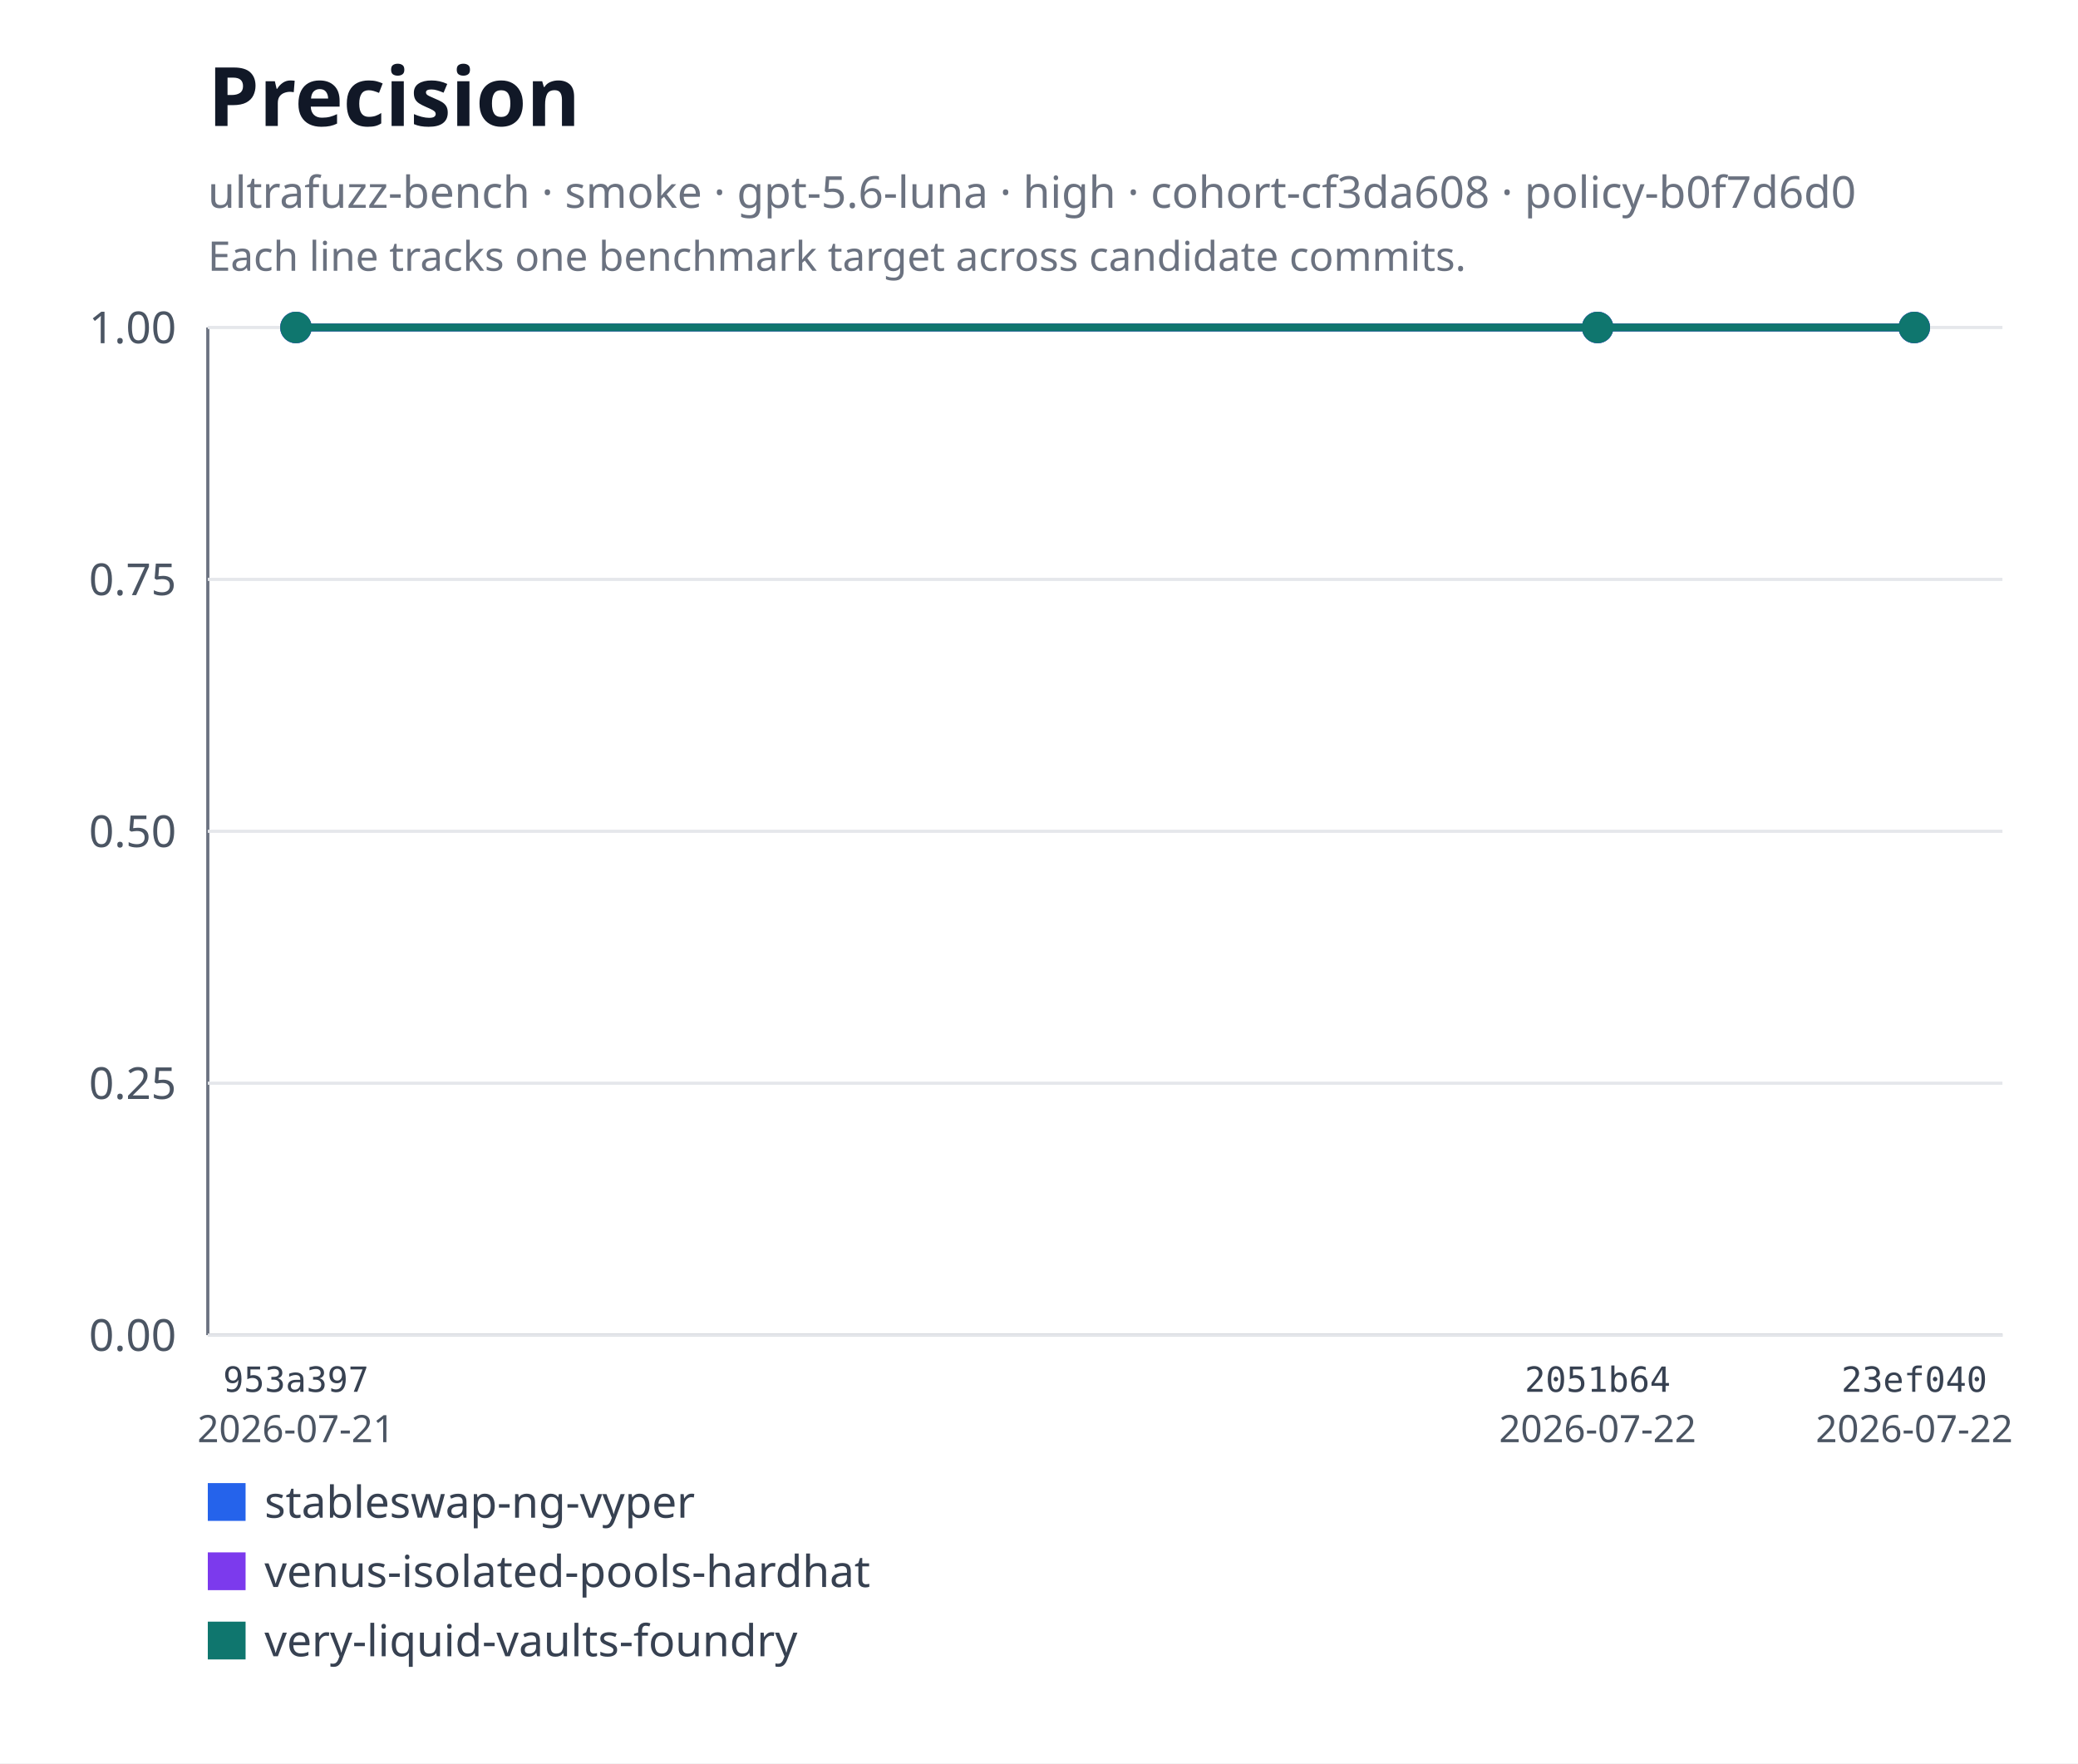
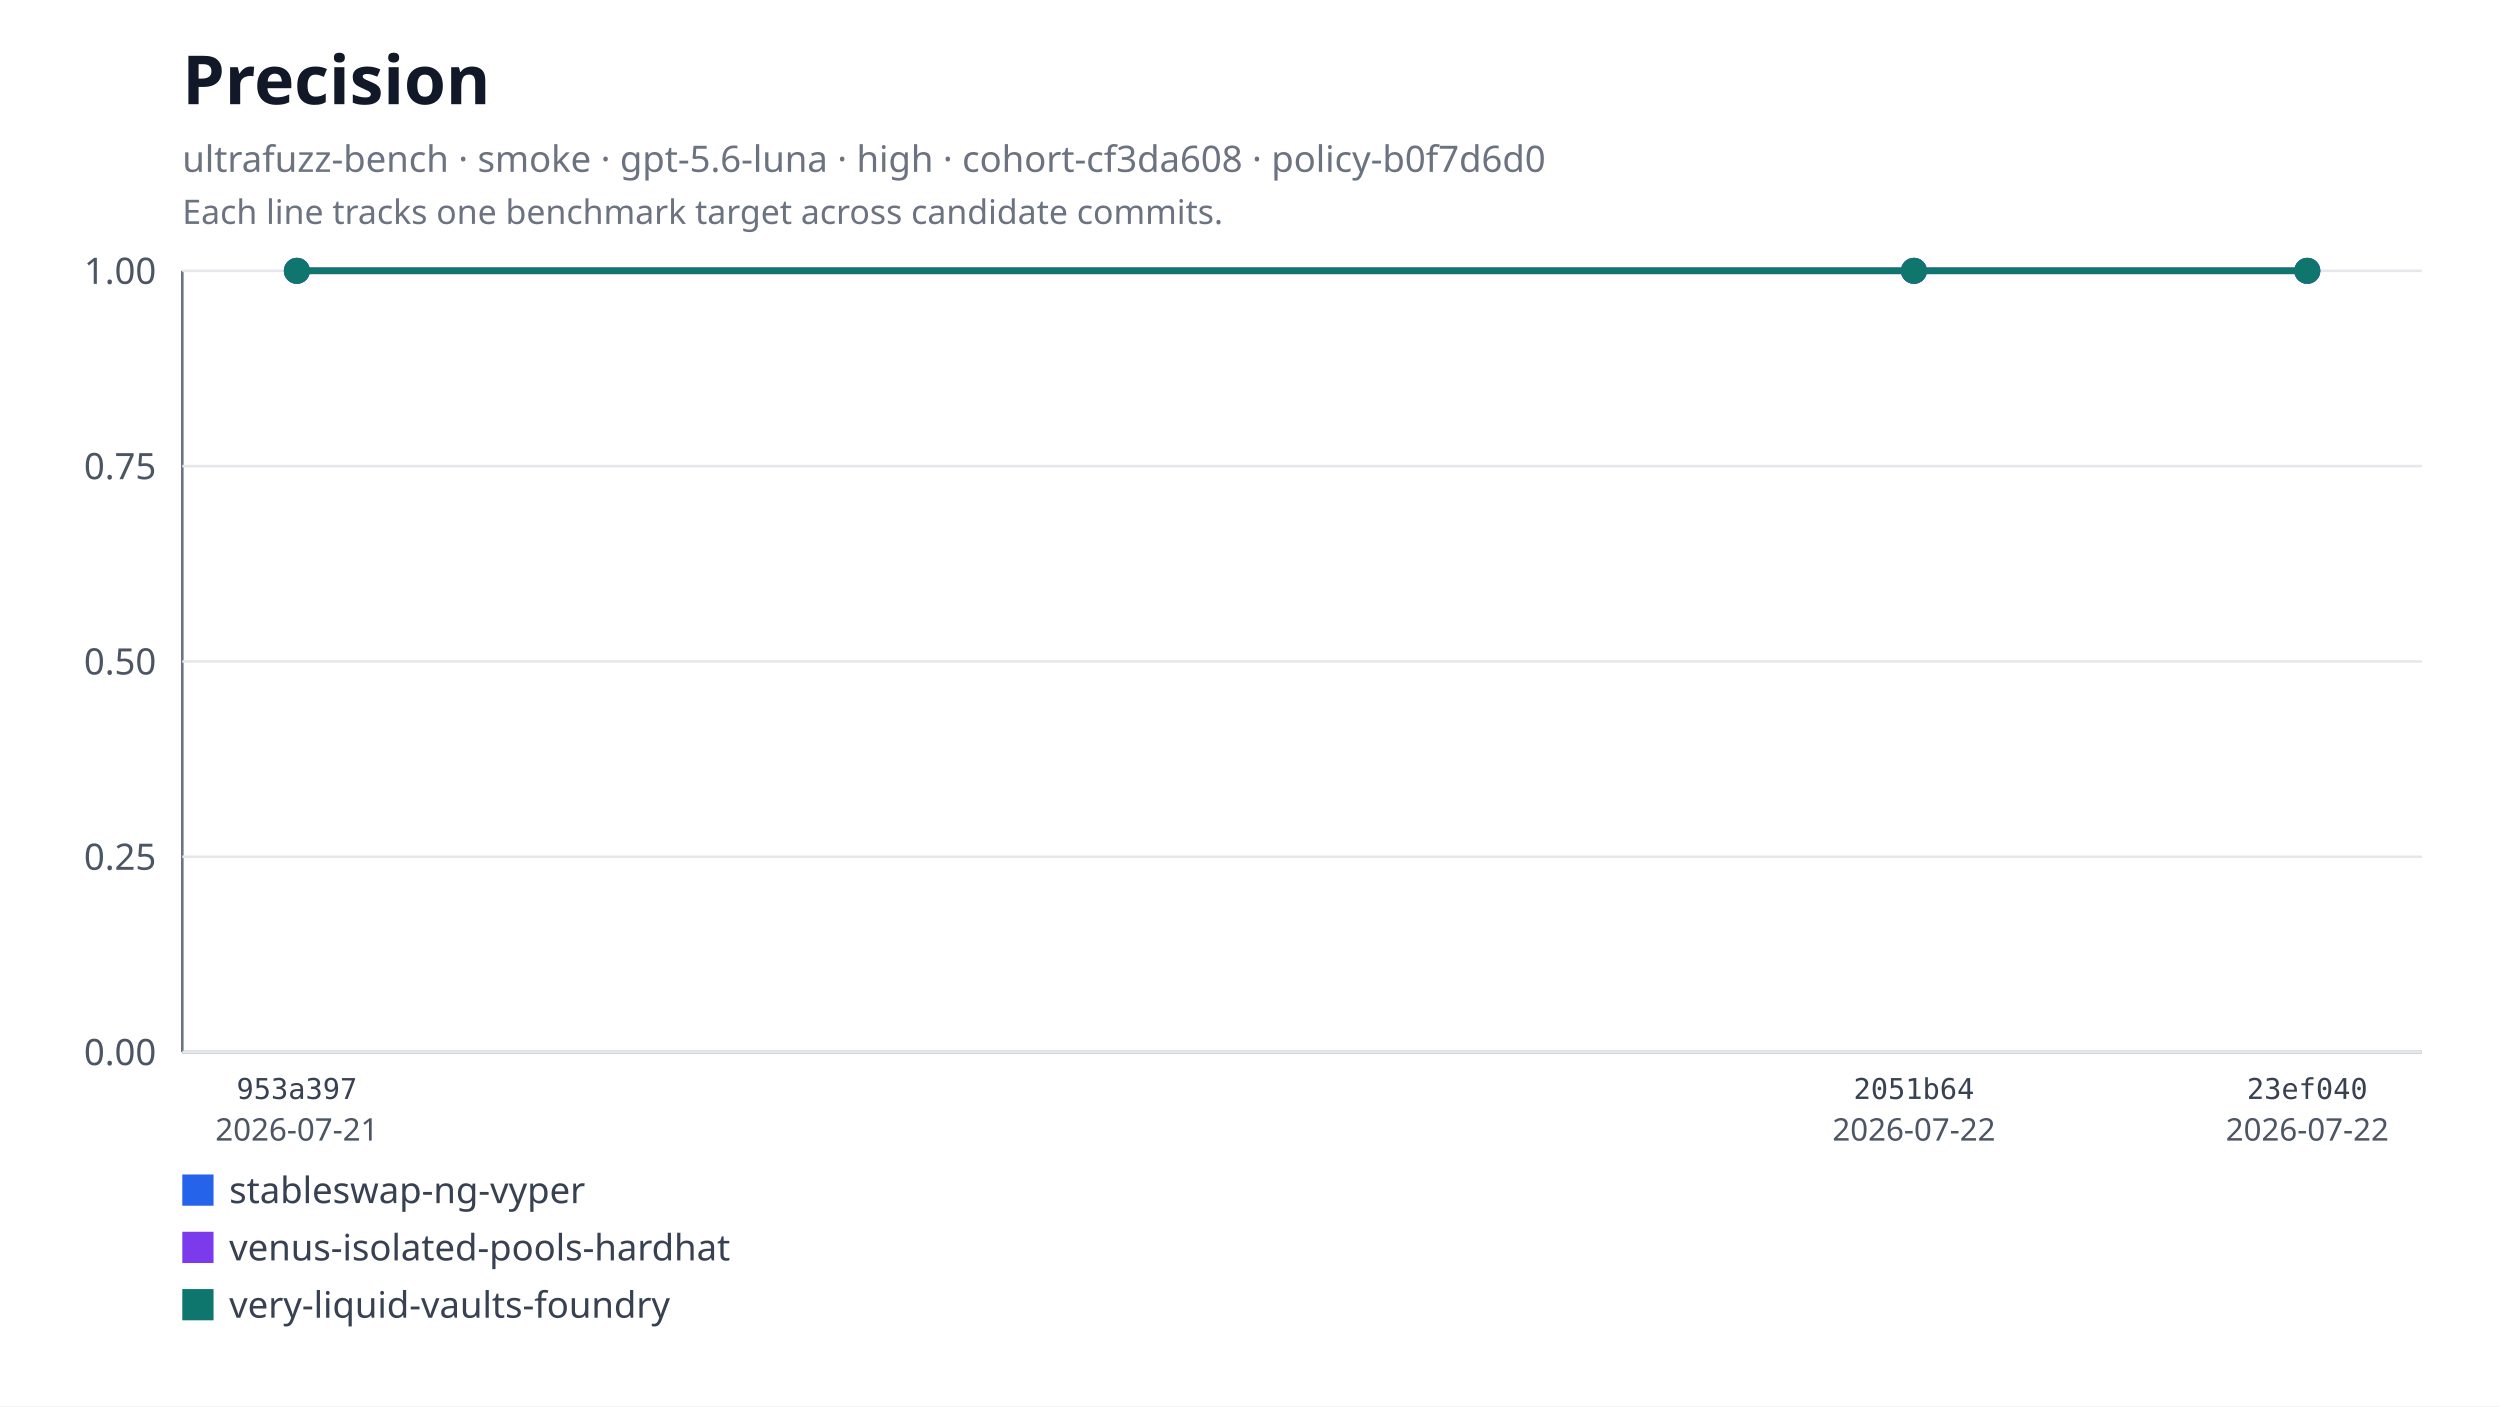
- <svg xmlns="http://www.w3.org/2000/svg" xmlns:xlink="http://www.w3.org/1999/xlink" viewBox="0 0 660 560" role="img" aria-labelledby="title desc">
-   <rect width="660" height="560" fill="#ffffff" />
-   <text x="66" y="40" font-family="system-ui, sans-serif" font-size="26" font-weight="600" fill="#111827">Precision</text>
-   <text x="66" y="66" font-family="system-ui, sans-serif" font-size="14" fill="#6b7280">ultrafuzz-bench · smoke · gpt-5.6-luna · high · cohort-cf3da608 · policy-b0f7d6d0</text>
-   <text x="66" y="86" font-family="system-ui, sans-serif" font-size="13" fill="#6b7280">Each line tracks one benchmark target across candidate commits.</text>
-   <line x1="66" y1="104" x2="66" y2="424" stroke="#6b7280" />
-   <line x1="66" y1="424" x2="636" y2="424" stroke="#6b7280" />
-   <line x1="66" y1="424" x2="636" y2="424" stroke="#e5e7eb" />
-   <text x="56" y="429" text-anchor="end" font-family="system-ui, sans-serif" font-size="14" fill="#4b5563">0.00</text>
-   <line x1="66" y1="344" x2="636" y2="344" stroke="#e5e7eb" />
-   <text x="56" y="349" text-anchor="end" font-family="system-ui, sans-serif" font-size="14" fill="#4b5563">0.25</text>
-   <line x1="66" y1="264" x2="636" y2="264" stroke="#e5e7eb" />
-   <text x="56" y="269" text-anchor="end" font-family="system-ui, sans-serif" font-size="14" fill="#4b5563">0.50</text>
-   <line x1="66" y1="184" x2="636" y2="184" stroke="#e5e7eb" />
-   <text x="56" y="189" text-anchor="end" font-family="system-ui, sans-serif" font-size="14" fill="#4b5563">0.75</text>
-   <line x1="66" y1="104" x2="636" y2="104" stroke="#e5e7eb" />
-   <text x="56" y="109" text-anchor="end" font-family="system-ui, sans-serif" font-size="14" fill="#4b5563">1.00</text>
-   <polyline fill="none" stroke="#2563eb" stroke-width="2.5" points="94,104 507.43,104 608,104" />
+ <svg xmlns="http://www.w3.org/2000/svg" xmlns:xlink="http://www.w3.org/1999/xlink" width="960" height="540" viewBox="0 0 960 540" role="img" aria-labelledby="title desc">
+   <rect width="960" height="540" fill="#ffffff" />
+   <text x="70" y="40" font-family="system-ui, sans-serif" font-size="26" font-weight="600" fill="#111827">Precision</text>
+   <text x="70" y="66" font-family="system-ui, sans-serif" font-size="14" fill="#6b7280">ultrafuzz-bench · smoke · gpt-5.6-luna · high · cohort-cf3da608 · policy-b0f7d6d0</text>
+   <text x="70" y="86" font-family="system-ui, sans-serif" font-size="13" fill="#6b7280">Each line tracks one benchmark target across candidate commits.</text>
+   <line x1="70" y1="104" x2="70" y2="404" stroke="#6b7280" />
+   <line x1="70" y1="404" x2="930" y2="404" stroke="#6b7280" />
+   <line x1="70" y1="404" x2="930" y2="404" stroke="#e5e7eb" />
+   <text x="60" y="409" text-anchor="end" font-family="system-ui, sans-serif" font-size="14" fill="#4b5563">0.00</text>
+   <line x1="70" y1="329" x2="930" y2="329" stroke="#e5e7eb" />
+   <text x="60" y="334" text-anchor="end" font-family="system-ui, sans-serif" font-size="14" fill="#4b5563">0.25</text>
+   <line x1="70" y1="254" x2="930" y2="254" stroke="#e5e7eb" />
+   <text x="60" y="259" text-anchor="end" font-family="system-ui, sans-serif" font-size="14" fill="#4b5563">0.50</text>
+   <line x1="70" y1="179" x2="930" y2="179" stroke="#e5e7eb" />
+   <text x="60" y="184" text-anchor="end" font-family="system-ui, sans-serif" font-size="14" fill="#4b5563">0.75</text>
+   <line x1="70" y1="104" x2="930" y2="104" stroke="#e5e7eb" />
+   <text x="60" y="109" text-anchor="end" font-family="system-ui, sans-serif" font-size="14" fill="#4b5563">1.00</text>
+   <polyline fill="none" stroke="#2563eb" stroke-width="2.5" points="114,104 734.95,104 886,104" />
  <a href="https://github.com/monad-developers/ultrafuzz/commit/953a397a860307d3061eef2cad69c80d09ef20f5" xlink:href="https://github.com/monad-developers/ultrafuzz/commit/953a397a860307d3061eef2cad69c80d09ef20f5">
-     <circle cx="94" cy="104" r="5" fill="#2563eb" />
+     <circle cx="114" cy="104" r="5" fill="#2563eb" />
  </a>
  <a href="https://github.com/monad-developers/ultrafuzz/commit/2051b642d9e31e9402ce1ec8a00b70cc27801f16" xlink:href="https://github.com/monad-developers/ultrafuzz/commit/2051b642d9e31e9402ce1ec8a00b70cc27801f16">
-     <circle cx="507.43" cy="104" r="5" fill="#2563eb" />
+     <circle cx="734.95" cy="104" r="5" fill="#2563eb" />
  </a>
  <a href="https://github.com/monad-developers/ultrafuzz/commit/23ef040e5ad66603354e3395f7eac77df9b76f06" xlink:href="https://github.com/monad-developers/ultrafuzz/commit/23ef040e5ad66603354e3395f7eac77df9b76f06">
-     <circle cx="608" cy="104" r="5" fill="#2563eb" />
+     <circle cx="886" cy="104" r="5" fill="#2563eb" />
  </a>
-   <polyline fill="none" stroke="#7c3aed" stroke-width="2.5" points="94,104 507.43,104 608,104" />
+   <polyline fill="none" stroke="#7c3aed" stroke-width="2.5" points="114,104 734.95,104 886,104" />
  <a href="https://github.com/monad-developers/ultrafuzz/commit/953a397a860307d3061eef2cad69c80d09ef20f5" xlink:href="https://github.com/monad-developers/ultrafuzz/commit/953a397a860307d3061eef2cad69c80d09ef20f5">
-     <circle cx="94" cy="104" r="5" fill="#7c3aed" />
+     <circle cx="114" cy="104" r="5" fill="#7c3aed" />
  </a>
  <a href="https://github.com/monad-developers/ultrafuzz/commit/2051b642d9e31e9402ce1ec8a00b70cc27801f16" xlink:href="https://github.com/monad-developers/ultrafuzz/commit/2051b642d9e31e9402ce1ec8a00b70cc27801f16">
-     <circle cx="507.43" cy="104" r="5" fill="#7c3aed" />
+     <circle cx="734.95" cy="104" r="5" fill="#7c3aed" />
  </a>
  <a href="https://github.com/monad-developers/ultrafuzz/commit/23ef040e5ad66603354e3395f7eac77df9b76f06" xlink:href="https://github.com/monad-developers/ultrafuzz/commit/23ef040e5ad66603354e3395f7eac77df9b76f06">
-     <circle cx="608" cy="104" r="5" fill="#7c3aed" />
+     <circle cx="886" cy="104" r="5" fill="#7c3aed" />
  </a>
-   <polyline fill="none" stroke="#0f766e" stroke-width="2.5" points="94,104 507.43,104 608,104" />
+   <polyline fill="none" stroke="#0f766e" stroke-width="2.5" points="114,104 734.95,104 886,104" />
  <a href="https://github.com/monad-developers/ultrafuzz/commit/953a397a860307d3061eef2cad69c80d09ef20f5" xlink:href="https://github.com/monad-developers/ultrafuzz/commit/953a397a860307d3061eef2cad69c80d09ef20f5">
-     <circle cx="94" cy="104" r="5" fill="#0f766e" />
+     <circle cx="114" cy="104" r="5" fill="#0f766e" />
  </a>
  <a href="https://github.com/monad-developers/ultrafuzz/commit/2051b642d9e31e9402ce1ec8a00b70cc27801f16" xlink:href="https://github.com/monad-developers/ultrafuzz/commit/2051b642d9e31e9402ce1ec8a00b70cc27801f16">
-     <circle cx="507.43" cy="104" r="5" fill="#0f766e" />
+     <circle cx="734.95" cy="104" r="5" fill="#0f766e" />
  </a>
  <a href="https://github.com/monad-developers/ultrafuzz/commit/23ef040e5ad66603354e3395f7eac77df9b76f06" xlink:href="https://github.com/monad-developers/ultrafuzz/commit/23ef040e5ad66603354e3395f7eac77df9b76f06">
-     <circle cx="608" cy="104" r="5" fill="#0f766e" />
+     <circle cx="886" cy="104" r="5" fill="#0f766e" />
  </a>
-   <text x="94" y="442" text-anchor="middle" font-family="ui-monospace, monospace" font-size="11" fill="#374151">953a397</text>
-   <text x="94" y="458" text-anchor="middle" font-family="system-ui, sans-serif" font-size="12" fill="#4b5563">2026-07-21</text>
-   <text x="507.43" y="442" text-anchor="middle" font-family="ui-monospace, monospace" font-size="11" fill="#374151">2051b64</text>
-   <text x="507.43" y="458" text-anchor="middle" font-family="system-ui, sans-serif" font-size="12" fill="#4b5563">2026-07-22</text>
-   <text x="608" y="442" text-anchor="middle" font-family="ui-monospace, monospace" font-size="11" fill="#374151">23ef040</text>
-   <text x="608" y="458" text-anchor="middle" font-family="system-ui, sans-serif" font-size="12" fill="#4b5563">2026-07-22</text>
-   <rect x="66" y="471" width="12" height="12" fill="#2563eb" />
-   <text x="84" y="482" font-family="system-ui, sans-serif" font-size="14" fill="#374151">stableswap-ng-vyper</text>
-   <rect x="66" y="493" width="12" height="12" fill="#7c3aed" />
-   <text x="84" y="504" font-family="system-ui, sans-serif" font-size="14" fill="#374151">venus-isolated-pools-hardhat</text>
-   <rect x="66" y="515" width="12" height="12" fill="#0f766e" />
-   <text x="84" y="526" font-family="system-ui, sans-serif" font-size="14" fill="#374151">very-liquid-vaults-foundry</text>
+   <text x="114" y="422" text-anchor="middle" font-family="ui-monospace, monospace" font-size="11" fill="#374151">953a397</text>
+   <text x="114" y="438" text-anchor="middle" font-family="system-ui, sans-serif" font-size="12" fill="#4b5563">2026-07-21</text>
+   <text x="734.95" y="422" text-anchor="middle" font-family="ui-monospace, monospace" font-size="11" fill="#374151">2051b64</text>
+   <text x="734.95" y="438" text-anchor="middle" font-family="system-ui, sans-serif" font-size="12" fill="#4b5563">2026-07-22</text>
+   <text x="886" y="422" text-anchor="middle" font-family="ui-monospace, monospace" font-size="11" fill="#374151">23ef040</text>
+   <text x="886" y="438" text-anchor="middle" font-family="system-ui, sans-serif" font-size="12" fill="#4b5563">2026-07-22</text>
+   <rect x="70" y="451" width="12" height="12" fill="#2563eb" />
+   <text x="88" y="462" font-family="system-ui, sans-serif" font-size="14" fill="#374151">stableswap-ng-vyper</text>
+   <rect x="70" y="473" width="12" height="12" fill="#7c3aed" />
+   <text x="88" y="484" font-family="system-ui, sans-serif" font-size="14" fill="#374151">venus-isolated-pools-hardhat</text>
+   <rect x="70" y="495" width="12" height="12" fill="#0f766e" />
+   <text x="88" y="506" font-family="system-ui, sans-serif" font-size="14" fill="#374151">very-liquid-vaults-foundry</text>
</svg>
